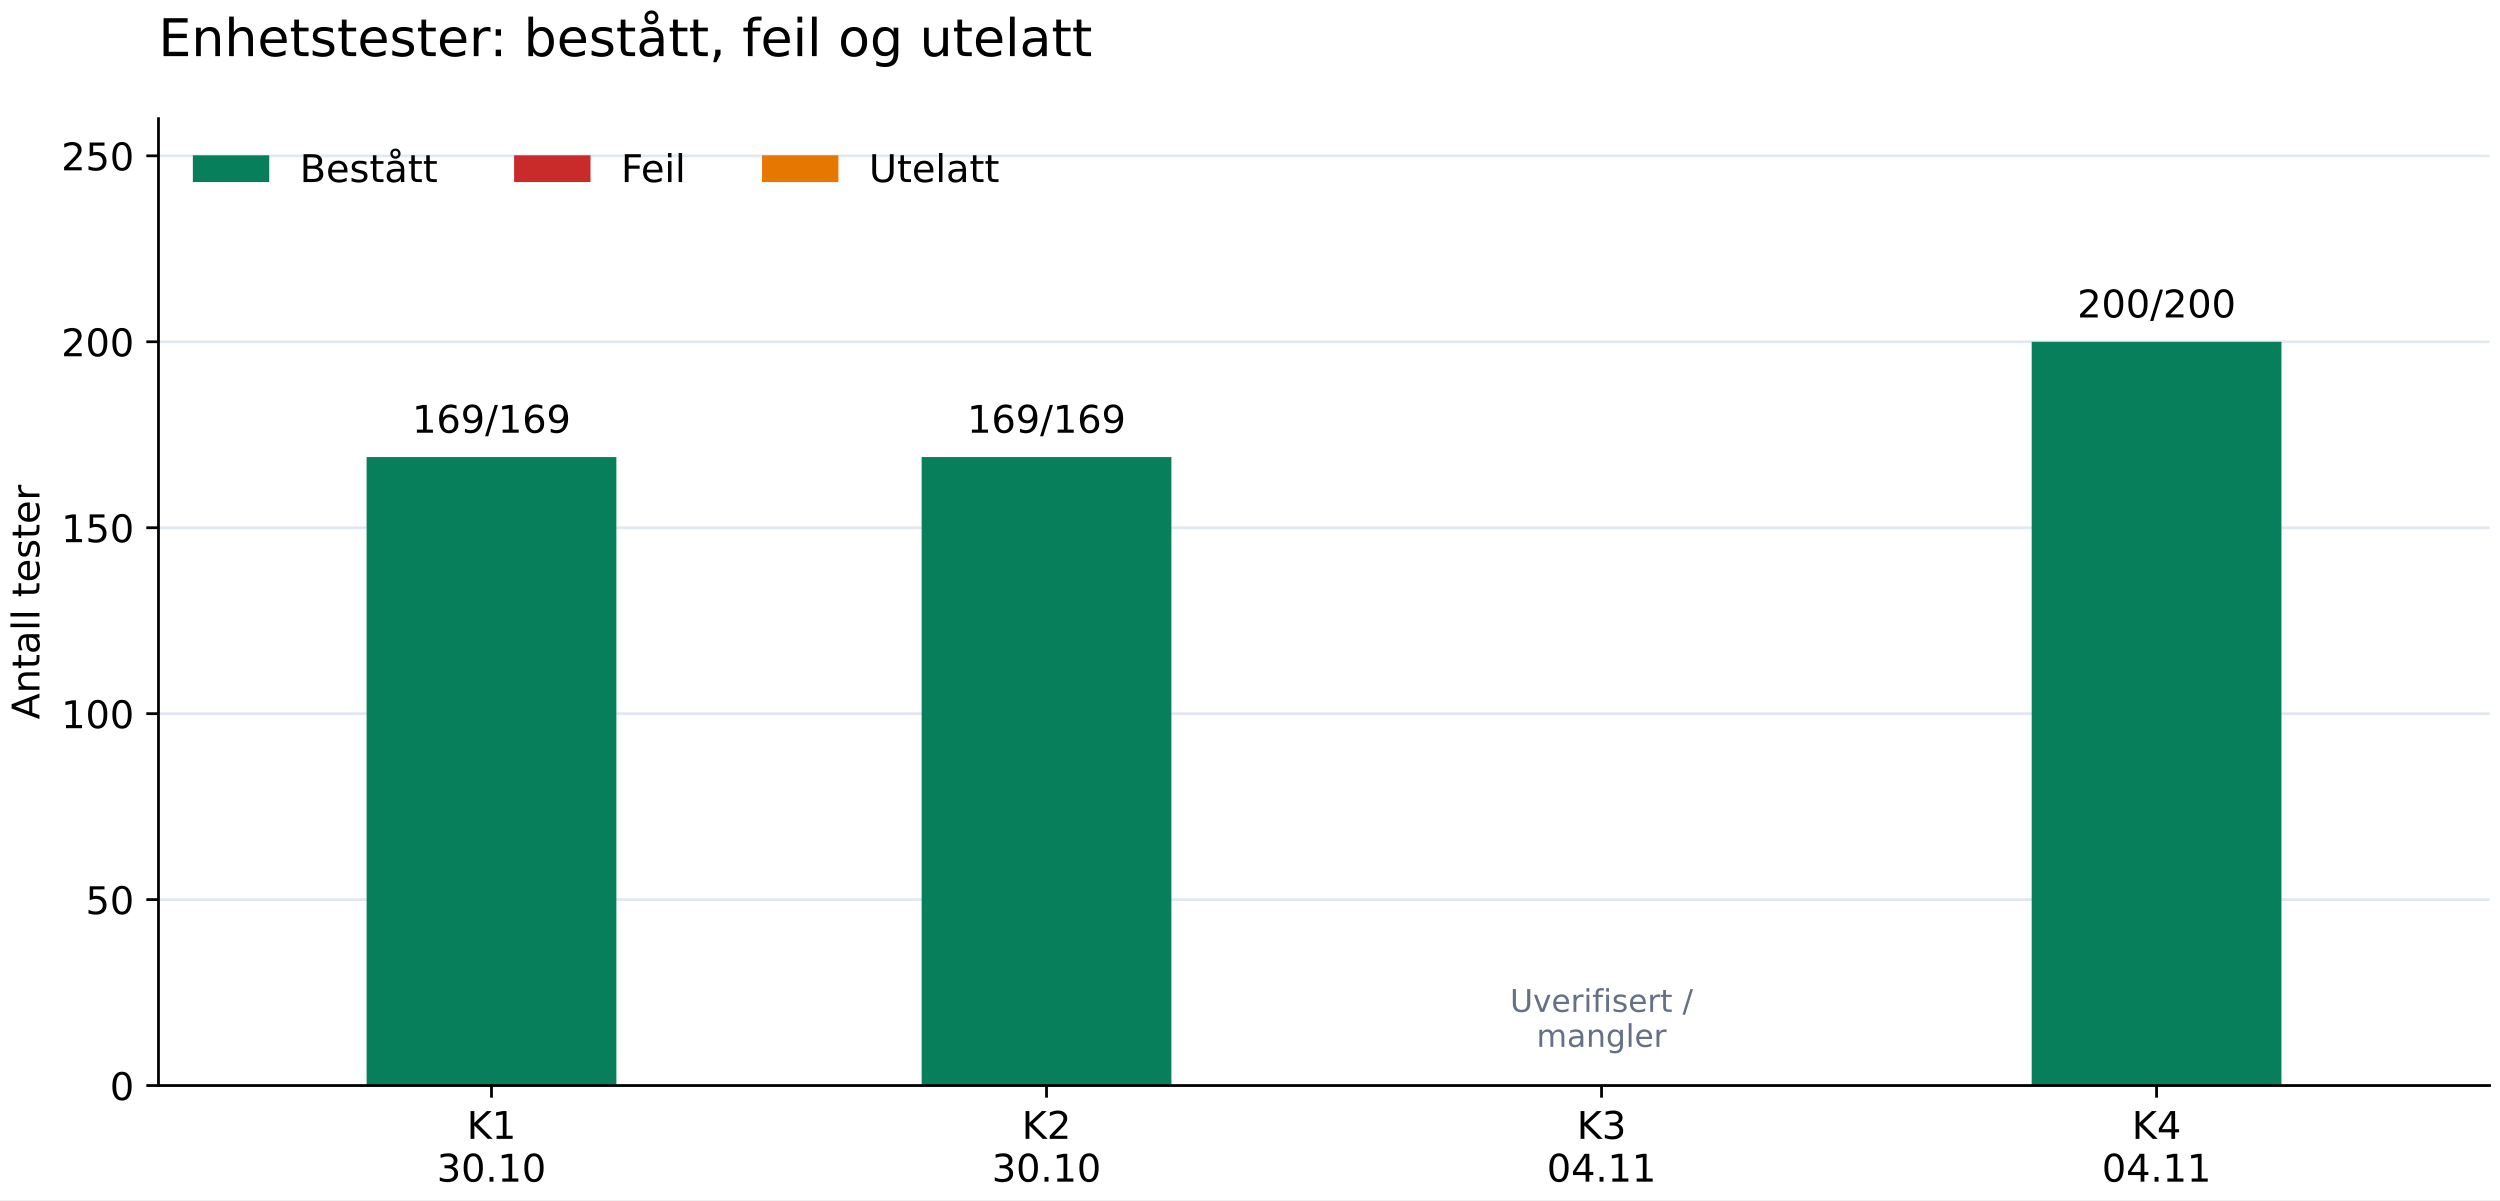
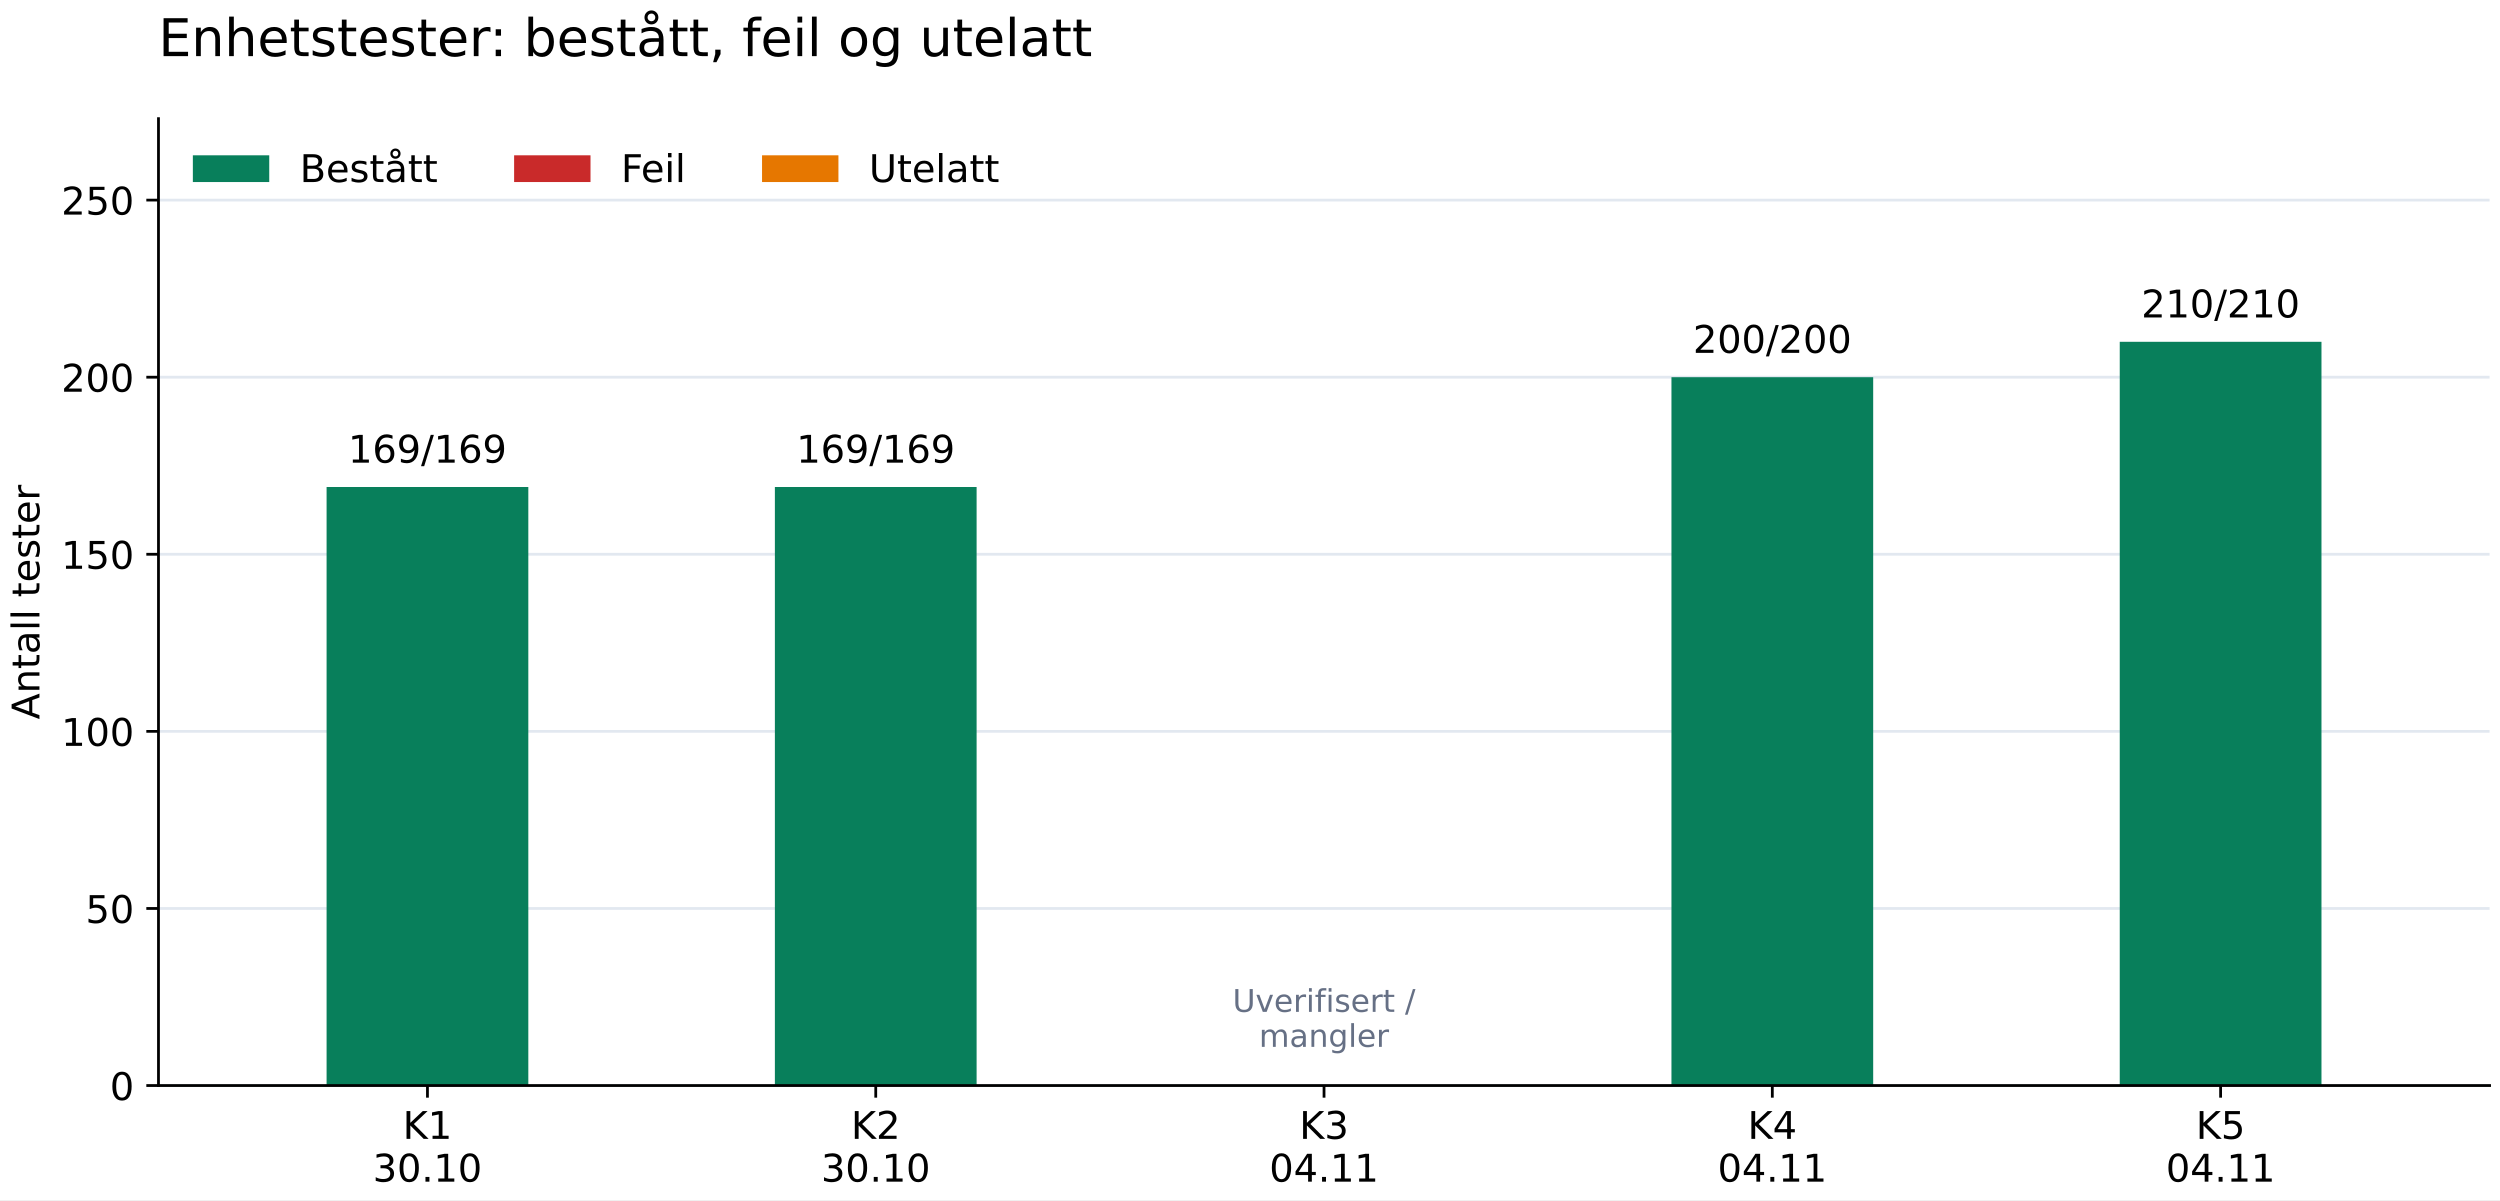
<svg xmlns="http://www.w3.org/2000/svg" xmlns:xlink="http://www.w3.org/1999/xlink" width="720pt" height="345.6pt" viewBox="0 0 720 345.6" version="1.1">
  <defs>
    <style type="text/css">*{stroke-linejoin: round; stroke-linecap: butt}</style>
  </defs>
  <g id="figure_1">
    <g id="patch_1">
      <path d="M 0 345.6  L 720 345.6  L 720 0  L 0 0  z " style="fill: #ffffff" />
    </g>
    <g id="axes_1">
      <g id="patch_2">
        <path d="M 45.642 312.636  L 717 312.636  L 717 34.17  L 45.642 34.17  z " style="fill: #ffffff" />
      </g>
      <g id="matplotlib.axis_1">
        <g id="xtick_1">
          <g id="line2d_1">
            <defs>
              <path id="m3a9fe52da0" d="M 0 0  L 0 3.5  " style="stroke: #000000; stroke-width: 0.8" />
            </defs>
            <g>
-               <use xlink:href="#m3a9fe52da0" x="141.551" y="312.636" style="stroke: #000000; stroke-width: 0.8" />
+               <use xlink:href="#m3a9fe52da0" x="123.107" y="312.636" style="stroke: #000000; stroke-width: 0.8" />
            </g>
          </g>
          <g id="text_1">
-             <text style="font-size: 11px; font-family: 'DejaVu Sans'" transform="translate(134.4444 327.9945)">K1</text>
-             <text style="font-size: 11px; font-family: 'DejaVu Sans'" transform="translate(125.8051 340.3121)">30.10</text>
+             <text style="font-size: 11px; font-family: 'DejaVu Sans'" transform="translate(116.0006 327.9945)">K1</text>
+             <text style="font-size: 11px; font-family: 'DejaVu Sans'" transform="translate(107.3613 340.3121)">30.10</text>
          </g>
        </g>
        <g id="xtick_2">
          <g id="line2d_2">
            <g>
-               <use xlink:href="#m3a9fe52da0" x="301.398" y="312.636" style="stroke: #000000; stroke-width: 0.8" />
+               <use xlink:href="#m3a9fe52da0" x="252.214" y="312.636" style="stroke: #000000; stroke-width: 0.8" />
            </g>
          </g>
          <g id="text_2">
-             <text style="font-size: 11px; font-family: 'DejaVu Sans'" transform="translate(294.2914 327.9945)">K2</text>
-             <text style="font-size: 11px; font-family: 'DejaVu Sans'" transform="translate(285.6521 340.3121)">30.10</text>
+             <text style="font-size: 11px; font-family: 'DejaVu Sans'" transform="translate(245.1077 327.9945)">K2</text>
+             <text style="font-size: 11px; font-family: 'DejaVu Sans'" transform="translate(236.4684 340.3121)">30.10</text>
          </g>
        </g>
        <g id="xtick_3">
          <g id="line2d_3">
            <g>
-               <use xlink:href="#m3a9fe52da0" x="461.245" y="312.636" style="stroke: #000000; stroke-width: 0.8" />
+               <use xlink:href="#m3a9fe52da0" x="381.321" y="312.636" style="stroke: #000000; stroke-width: 0.8" />
            </g>
          </g>
          <g id="text_3">
-             <text style="font-size: 11px; font-family: 'DejaVu Sans'" transform="translate(454.1384 327.9945)">K3</text>
-             <text style="font-size: 11px; font-family: 'DejaVu Sans'" transform="translate(445.4991 340.3121)">04.11</text>
+             <text style="font-size: 11px; font-family: 'DejaVu Sans'" transform="translate(374.2149 327.9945)">K3</text>
+             <text style="font-size: 11px; font-family: 'DejaVu Sans'" transform="translate(365.5756 340.3121)">04.11</text>
          </g>
        </g>
        <g id="xtick_4">
          <g id="line2d_4">
            <g>
-               <use xlink:href="#m3a9fe52da0" x="621.092" y="312.636" style="stroke: #000000; stroke-width: 0.8" />
+               <use xlink:href="#m3a9fe52da0" x="510.428" y="312.636" style="stroke: #000000; stroke-width: 0.8" />
            </g>
          </g>
          <g id="text_4">
-             <text style="font-size: 11px; font-family: 'DejaVu Sans'" transform="translate(613.9854 327.9945)">K4</text>
-             <text style="font-size: 11px; font-family: 'DejaVu Sans'" transform="translate(605.3461 340.3121)">04.11</text>
+             <text style="font-size: 11px; font-family: 'DejaVu Sans'" transform="translate(503.3221 327.9945)">K4</text>
+             <text style="font-size: 11px; font-family: 'DejaVu Sans'" transform="translate(494.6828 340.3121)">04.11</text>
+           </g>
+         </g>
+         <g id="xtick_5">
+           <g id="line2d_5">
+             <g>
+               <use xlink:href="#m3a9fe52da0" x="639.535" y="312.636" style="stroke: #000000; stroke-width: 0.8" />
+             </g>
+           </g>
+           <g id="text_5">
+             <text style="font-size: 11px; font-family: 'DejaVu Sans'" transform="translate(632.4293 327.9945)">K5</text>
+             <text style="font-size: 11px; font-family: 'DejaVu Sans'" transform="translate(623.79 340.3121)">04.11</text>
          </g>
        </g>
      </g>
      <g id="matplotlib.axis_2">
        <g id="ytick_1">
-           <g id="line2d_5">
+           <g id="line2d_6">
            <path d="M 45.642 312.636  L 717 312.636  " clip-path="url(#p26c155542d)" style="fill: none; stroke: #e2e8f0; stroke-width: 0.8; stroke-linecap: square" />
          </g>
-           <g id="line2d_6">
+           <g id="line2d_7">
            <defs>
              <path id="m56f8623be5" d="M 0 0  L -3.5 0  " style="stroke: #000000; stroke-width: 0.8" />
            </defs>
            <g>
              <use xlink:href="#m56f8623be5" x="45.642" y="312.636" style="stroke: #000000; stroke-width: 0.8" />
            </g>
          </g>
-           <g id="text_5">
+           <g id="text_6">
            <text style="font-size: 11px; font-family: 'DejaVu Sans'; text-anchor: end" x="38.642" y="316.815" transform="rotate(-0 38.64243 316.8154)">0</text>
          </g>
        </g>
        <g id="ytick_2">
-           <g id="line2d_7">
-             <path d="M 45.642 259.085  L 717 259.085  " clip-path="url(#p26c155542d)" style="fill: none; stroke: #e2e8f0; stroke-width: 0.8; stroke-linecap: square" />
-           </g>
          <g id="line2d_8">
-             <g>
-               <use xlink:href="#m56f8623be5" x="45.642" y="259.085" style="stroke: #000000; stroke-width: 0.8" />
-             </g>
-           </g>
-           <g id="text_6">
-             <text style="font-size: 11px; font-family: 'DejaVu Sans'; text-anchor: end" x="38.642" y="263.264" transform="rotate(-0 38.64243 263.2641)">50</text>
+             <path d="M 45.642 261.635  L 717 261.635  " clip-path="url(#p26c155542d)" style="fill: none; stroke: #e2e8f0; stroke-width: 0.8; stroke-linecap: square" />
+           </g>
+           <g id="line2d_9">
+             <g>
+               <use xlink:href="#m56f8623be5" x="45.642" y="261.635" style="stroke: #000000; stroke-width: 0.8" />
+             </g>
+           </g>
+           <g id="text_7">
+             <text style="font-size: 11px; font-family: 'DejaVu Sans'; text-anchor: end" x="38.642" y="265.814" transform="rotate(-0 38.64243 265.8142)">50</text>
          </g>
        </g>
        <g id="ytick_3">
-           <g id="line2d_9">
-             <path d="M 45.642 205.534  L 717 205.534  " clip-path="url(#p26c155542d)" style="fill: none; stroke: #e2e8f0; stroke-width: 0.8; stroke-linecap: square" />
-           </g>
          <g id="line2d_10">
-             <g>
-               <use xlink:href="#m56f8623be5" x="45.642" y="205.534" style="stroke: #000000; stroke-width: 0.8" />
-             </g>
-           </g>
-           <g id="text_7">
-             <text style="font-size: 11px; font-family: 'DejaVu Sans'; text-anchor: end" x="38.642" y="209.713" transform="rotate(-0 38.64243 209.7129)">100</text>
+             <path d="M 45.642 210.634  L 717 210.634  " clip-path="url(#p26c155542d)" style="fill: none; stroke: #e2e8f0; stroke-width: 0.8; stroke-linecap: square" />
+           </g>
+           <g id="line2d_11">
+             <g>
+               <use xlink:href="#m56f8623be5" x="45.642" y="210.634" style="stroke: #000000; stroke-width: 0.8" />
+             </g>
+           </g>
+           <g id="text_8">
+             <text style="font-size: 11px; font-family: 'DejaVu Sans'; text-anchor: end" x="38.642" y="214.813" transform="rotate(-0 38.64243 214.813)">100</text>
          </g>
        </g>
        <g id="ytick_4">
-           <g id="line2d_11">
-             <path d="M 45.642 151.983  L 717 151.983  " clip-path="url(#p26c155542d)" style="fill: none; stroke: #e2e8f0; stroke-width: 0.8; stroke-linecap: square" />
-           </g>
          <g id="line2d_12">
-             <g>
-               <use xlink:href="#m56f8623be5" x="45.642" y="151.983" style="stroke: #000000; stroke-width: 0.8" />
-             </g>
-           </g>
-           <g id="text_8">
-             <text style="font-size: 11px; font-family: 'DejaVu Sans'; text-anchor: end" x="38.642" y="156.162" transform="rotate(-0 38.64243 156.1616)">150</text>
+             <path d="M 45.642 159.633  L 717 159.633  " clip-path="url(#p26c155542d)" style="fill: none; stroke: #e2e8f0; stroke-width: 0.8; stroke-linecap: square" />
+           </g>
+           <g id="line2d_13">
+             <g>
+               <use xlink:href="#m56f8623be5" x="45.642" y="159.633" style="stroke: #000000; stroke-width: 0.8" />
+             </g>
+           </g>
+           <g id="text_9">
+             <text style="font-size: 11px; font-family: 'DejaVu Sans'; text-anchor: end" x="38.642" y="163.812" transform="rotate(-0 38.64243 163.8118)">150</text>
          </g>
        </g>
        <g id="ytick_5">
-           <g id="line2d_13">
-             <path d="M 45.642 98.431  L 717 98.431  " clip-path="url(#p26c155542d)" style="fill: none; stroke: #e2e8f0; stroke-width: 0.8; stroke-linecap: square" />
-           </g>
          <g id="line2d_14">
-             <g>
-               <use xlink:href="#m56f8623be5" x="45.642" y="98.431" style="stroke: #000000; stroke-width: 0.8" />
-             </g>
-           </g>
-           <g id="text_9">
-             <text style="font-size: 11px; font-family: 'DejaVu Sans'; text-anchor: end" x="38.642" y="102.61" transform="rotate(-0 38.64243 102.6104)">200</text>
+             <path d="M 45.642 108.631  L 717 108.631  " clip-path="url(#p26c155542d)" style="fill: none; stroke: #e2e8f0; stroke-width: 0.8; stroke-linecap: square" />
+           </g>
+           <g id="line2d_15">
+             <g>
+               <use xlink:href="#m56f8623be5" x="45.642" y="108.631" style="stroke: #000000; stroke-width: 0.8" />
+             </g>
+           </g>
+           <g id="text_10">
+             <text style="font-size: 11px; font-family: 'DejaVu Sans'; text-anchor: end" x="38.642" y="112.811" transform="rotate(-0 38.64243 112.8106)">200</text>
          </g>
        </g>
        <g id="ytick_6">
-           <g id="line2d_15">
-             <path d="M 45.642 44.88  L 717 44.88  " clip-path="url(#p26c155542d)" style="fill: none; stroke: #e2e8f0; stroke-width: 0.8; stroke-linecap: square" />
-           </g>
          <g id="line2d_16">
-             <g>
-               <use xlink:href="#m56f8623be5" x="45.642" y="44.88" style="stroke: #000000; stroke-width: 0.8" />
-             </g>
-           </g>
-           <g id="text_10">
-             <text style="font-size: 11px; font-family: 'DejaVu Sans'; text-anchor: end" x="38.642" y="49.059" transform="rotate(-0 38.64243 49.05916)">250</text>
-           </g>
-         </g>
-         <g id="text_11">
+             <path d="M 45.642 57.63  L 717 57.63  " clip-path="url(#p26c155542d)" style="fill: none; stroke: #e2e8f0; stroke-width: 0.8; stroke-linecap: square" />
+           </g>
+           <g id="line2d_17">
+             <g>
+               <use xlink:href="#m56f8623be5" x="45.642" y="57.63" style="stroke: #000000; stroke-width: 0.8" />
+             </g>
+           </g>
+           <g id="text_11">
+             <text style="font-size: 11px; font-family: 'DejaVu Sans'; text-anchor: end" x="38.642" y="61.809" transform="rotate(-0 38.64243 61.80946)">250</text>
+           </g>
+         </g>
+         <g id="text_12">
          <text style="font-size: 11px; font-family: 'DejaVu Sans'; text-anchor: middle" x="11.359" y="173.403" transform="rotate(-90 11.35852 173.403)">Antall tester</text>
        </g>
      </g>
      <g id="patch_3">
-         <path d="M 105.585 312.636  L 177.516 312.636  L 177.516 131.633  L 105.585 131.633  z " clip-path="url(#p26c155542d)" style="fill: #087f5b" />
+         <path d="M 94.058 312.636  L 152.156 312.636  L 152.156 140.252  L 94.058 140.252  z " clip-path="url(#p26c155542d)" style="fill: #087f5b" />
      </g>
      <g id="patch_4">
-         <path d="M 105.585 131.633  L 177.516 131.633  L 177.516 131.633  L 105.585 131.633  z " clip-path="url(#p26c155542d)" style="fill: #c92a2a" />
+         <path d="M 94.058 140.252  L 152.156 140.252  L 152.156 140.252  L 94.058 140.252  z " clip-path="url(#p26c155542d)" style="fill: #c92a2a" />
      </g>
      <g id="patch_5">
-         <path d="M 105.585 131.633  L 177.516 131.633  L 177.516 131.633  L 105.585 131.633  z " clip-path="url(#p26c155542d)" style="fill: #e67700" />
+         <path d="M 94.058 140.252  L 152.156 140.252  L 152.156 140.252  L 94.058 140.252  z " clip-path="url(#p26c155542d)" style="fill: #e67700" />
      </g>
      <g id="patch_6">
-         <path d="M 265.432 312.636  L 337.363 312.636  L 337.363 131.633  L 265.432 131.633  z " clip-path="url(#p26c155542d)" style="fill: #087f5b" />
+         <path d="M 223.165 312.636  L 281.263 312.636  L 281.263 140.252  L 223.165 140.252  z " clip-path="url(#p26c155542d)" style="fill: #087f5b" />
      </g>
      <g id="patch_7">
-         <path d="M 265.432 131.633  L 337.363 131.633  L 337.363 131.633  L 265.432 131.633  z " clip-path="url(#p26c155542d)" style="fill: #c92a2a" />
+         <path d="M 223.165 140.252  L 281.263 140.252  L 281.263 140.252  L 223.165 140.252  z " clip-path="url(#p26c155542d)" style="fill: #c92a2a" />
      </g>
      <g id="patch_8">
-         <path d="M 265.432 131.633  L 337.363 131.633  L 337.363 131.633  L 265.432 131.633  z " clip-path="url(#p26c155542d)" style="fill: #e67700" />
+         <path d="M 223.165 140.252  L 281.263 140.252  L 281.263 140.252  L 223.165 140.252  z " clip-path="url(#p26c155542d)" style="fill: #e67700" />
      </g>
      <g id="patch_9">
-         <path d="M 585.126 312.636  L 657.057 312.636  L 657.057 98.431  L 585.126 98.431  z " clip-path="url(#p26c155542d)" style="fill: #087f5b" />
+         <path d="M 481.379 312.636  L 539.477 312.636  L 539.477 108.631  L 481.379 108.631  z " clip-path="url(#p26c155542d)" style="fill: #087f5b" />
      </g>
      <g id="patch_10">
-         <path d="M 585.126 98.431  L 657.057 98.431  L 657.057 98.431  L 585.126 98.431  z " clip-path="url(#p26c155542d)" style="fill: #c92a2a" />
+         <path d="M 481.379 108.631  L 539.477 108.631  L 539.477 108.631  L 481.379 108.631  z " clip-path="url(#p26c155542d)" style="fill: #c92a2a" />
      </g>
      <g id="patch_11">
-         <path d="M 585.126 98.431  L 657.057 98.431  L 657.057 98.431  L 585.126 98.431  z " clip-path="url(#p26c155542d)" style="fill: #e67700" />
+         <path d="M 481.379 108.631  L 539.477 108.631  L 539.477 108.631  L 481.379 108.631  z " clip-path="url(#p26c155542d)" style="fill: #e67700" />
      </g>
      <g id="patch_12">
+         <path d="M 610.486 312.636  L 668.585 312.636  L 668.585 98.431  L 610.486 98.431  z " clip-path="url(#p26c155542d)" style="fill: #087f5b" />
+       </g>
+       <g id="patch_13">
+         <path d="M 610.486 98.431  L 668.585 98.431  L 668.585 98.431  L 610.486 98.431  z " clip-path="url(#p26c155542d)" style="fill: #c92a2a" />
+       </g>
+       <g id="patch_14">
+         <path d="M 610.486 98.431  L 668.585 98.431  L 668.585 98.431  L 610.486 98.431  z " clip-path="url(#p26c155542d)" style="fill: #e67700" />
+       </g>
+       <g id="patch_15">
        <path d="M 45.642 312.636  L 45.642 34.17  " style="fill: none; stroke: #000000; stroke-width: 0.8; stroke-linejoin: miter; stroke-linecap: square" />
      </g>
-       <g id="patch_13">
+       <g id="patch_16">
        <path d="M 45.642 312.636  L 717 312.636  " style="fill: none; stroke: #000000; stroke-width: 0.8; stroke-linejoin: miter; stroke-linecap: square" />
      </g>
-       <g id="text_12">
-         <text style="font-size: 11px; font-family: 'DejaVu Sans'; text-anchor: middle" x="141.551" y="124.633" transform="rotate(-0 141.5506 124.633)">169/169</text>
-       </g>
      <g id="text_13">
-         <text style="font-size: 11px; font-family: 'DejaVu Sans'; text-anchor: middle" x="301.398" y="124.633" transform="rotate(-0 301.3976 124.633)">169/169</text>
+         <text style="font-size: 11px; font-family: 'DejaVu Sans'; text-anchor: middle" x="123.107" y="133.252" transform="rotate(-0 123.1067 133.2522)">169/169</text>
      </g>
      <g id="text_14">
-         <text style="font-size: 9px; font-family: 'DejaVu Sans'; fill: #667085" transform="translate(434.9111 291.4195)">Uverifisert /</text>
-         <text style="font-size: 9px; font-family: 'DejaVu Sans'; fill: #667085" transform="translate(442.526 301.4976)">mangler</text>
+         <text style="font-size: 11px; font-family: 'DejaVu Sans'; text-anchor: middle" x="252.214" y="133.252" transform="rotate(-0 252.2139 133.2522)">169/169</text>
      </g>
      <g id="text_15">
-         <text style="font-size: 11px; font-family: 'DejaVu Sans'; text-anchor: middle" x="621.092" y="91.431" transform="rotate(-0 621.0916 91.43126)">200/200</text>
+         <text style="font-size: 9px; font-family: 'DejaVu Sans'; fill: #667085" transform="translate(354.9877 291.4195)">Uverifisert /</text>
+         <text style="font-size: 9px; font-family: 'DejaVu Sans'; fill: #667085" transform="translate(362.6025 301.4976)">mangler</text>
      </g>
      <g id="text_16">
+         <text style="font-size: 11px; font-family: 'DejaVu Sans'; text-anchor: middle" x="510.428" y="101.631" transform="rotate(-0 510.4283 101.6315)">200/200</text>
+       </g>
+       <g id="text_17">
+         <text style="font-size: 11px; font-family: 'DejaVu Sans'; text-anchor: middle" x="639.535" y="91.431" transform="rotate(-0 639.5355 91.43126)">210/210</text>
+       </g>
+       <g id="text_18">
        <text style="font-size: 15px; font-family: 'DejaVu Sans'; text-anchor: start" x="45.642" y="16.17" transform="rotate(-0 45.64243 16.16977)">Enhetstester: bestått, feil og utelatt</text>
      </g>
      <g id="legend_1">
-         <g id="patch_14">
+         <g id="patch_17">
          <path d="M 55.542 52.428  L 77.542 52.428  L 77.542 44.728  L 55.542 44.728  z " style="fill: #087f5b" />
        </g>
-         <g id="text_17">
+         <g id="text_19">
          <text style="font-size: 11px; font-family: 'DejaVu Sans'; text-anchor: start" x="86.342" y="52.428" transform="rotate(-0 86.34243 52.42805)">Bestått</text>
        </g>
-         <g id="patch_15">
+         <g id="patch_18">
          <path d="M 148.066 52.428  L 170.066 52.428  L 170.066 44.728  L 148.066 44.728  z " style="fill: #c92a2a" />
        </g>
-         <g id="text_18">
+         <g id="text_20">
          <text style="font-size: 11px; font-family: 'DejaVu Sans'; text-anchor: start" x="178.866" y="52.428" transform="rotate(-0 178.8662 52.42805)">Feil</text>
        </g>
-         <g id="patch_16">
+         <g id="patch_19">
          <path d="M 219.468 52.428  L 241.468 52.428  L 241.468 44.728  L 219.468 44.728  z " style="fill: #e67700" />
        </g>
-         <g id="text_19">
+         <g id="text_21">
          <text style="font-size: 11px; font-family: 'DejaVu Sans'; text-anchor: start" x="250.268" y="52.428" transform="rotate(-0 250.2682 52.42805)">Utelatt</text>
        </g>
      </g>
    </g>
  </g>
  <defs>
    <clipPath id="p26c155542d">
      <rect x="45.642" y="34.17" width="671.357" height="278.466" />
    </clipPath>
  </defs>
</svg>
